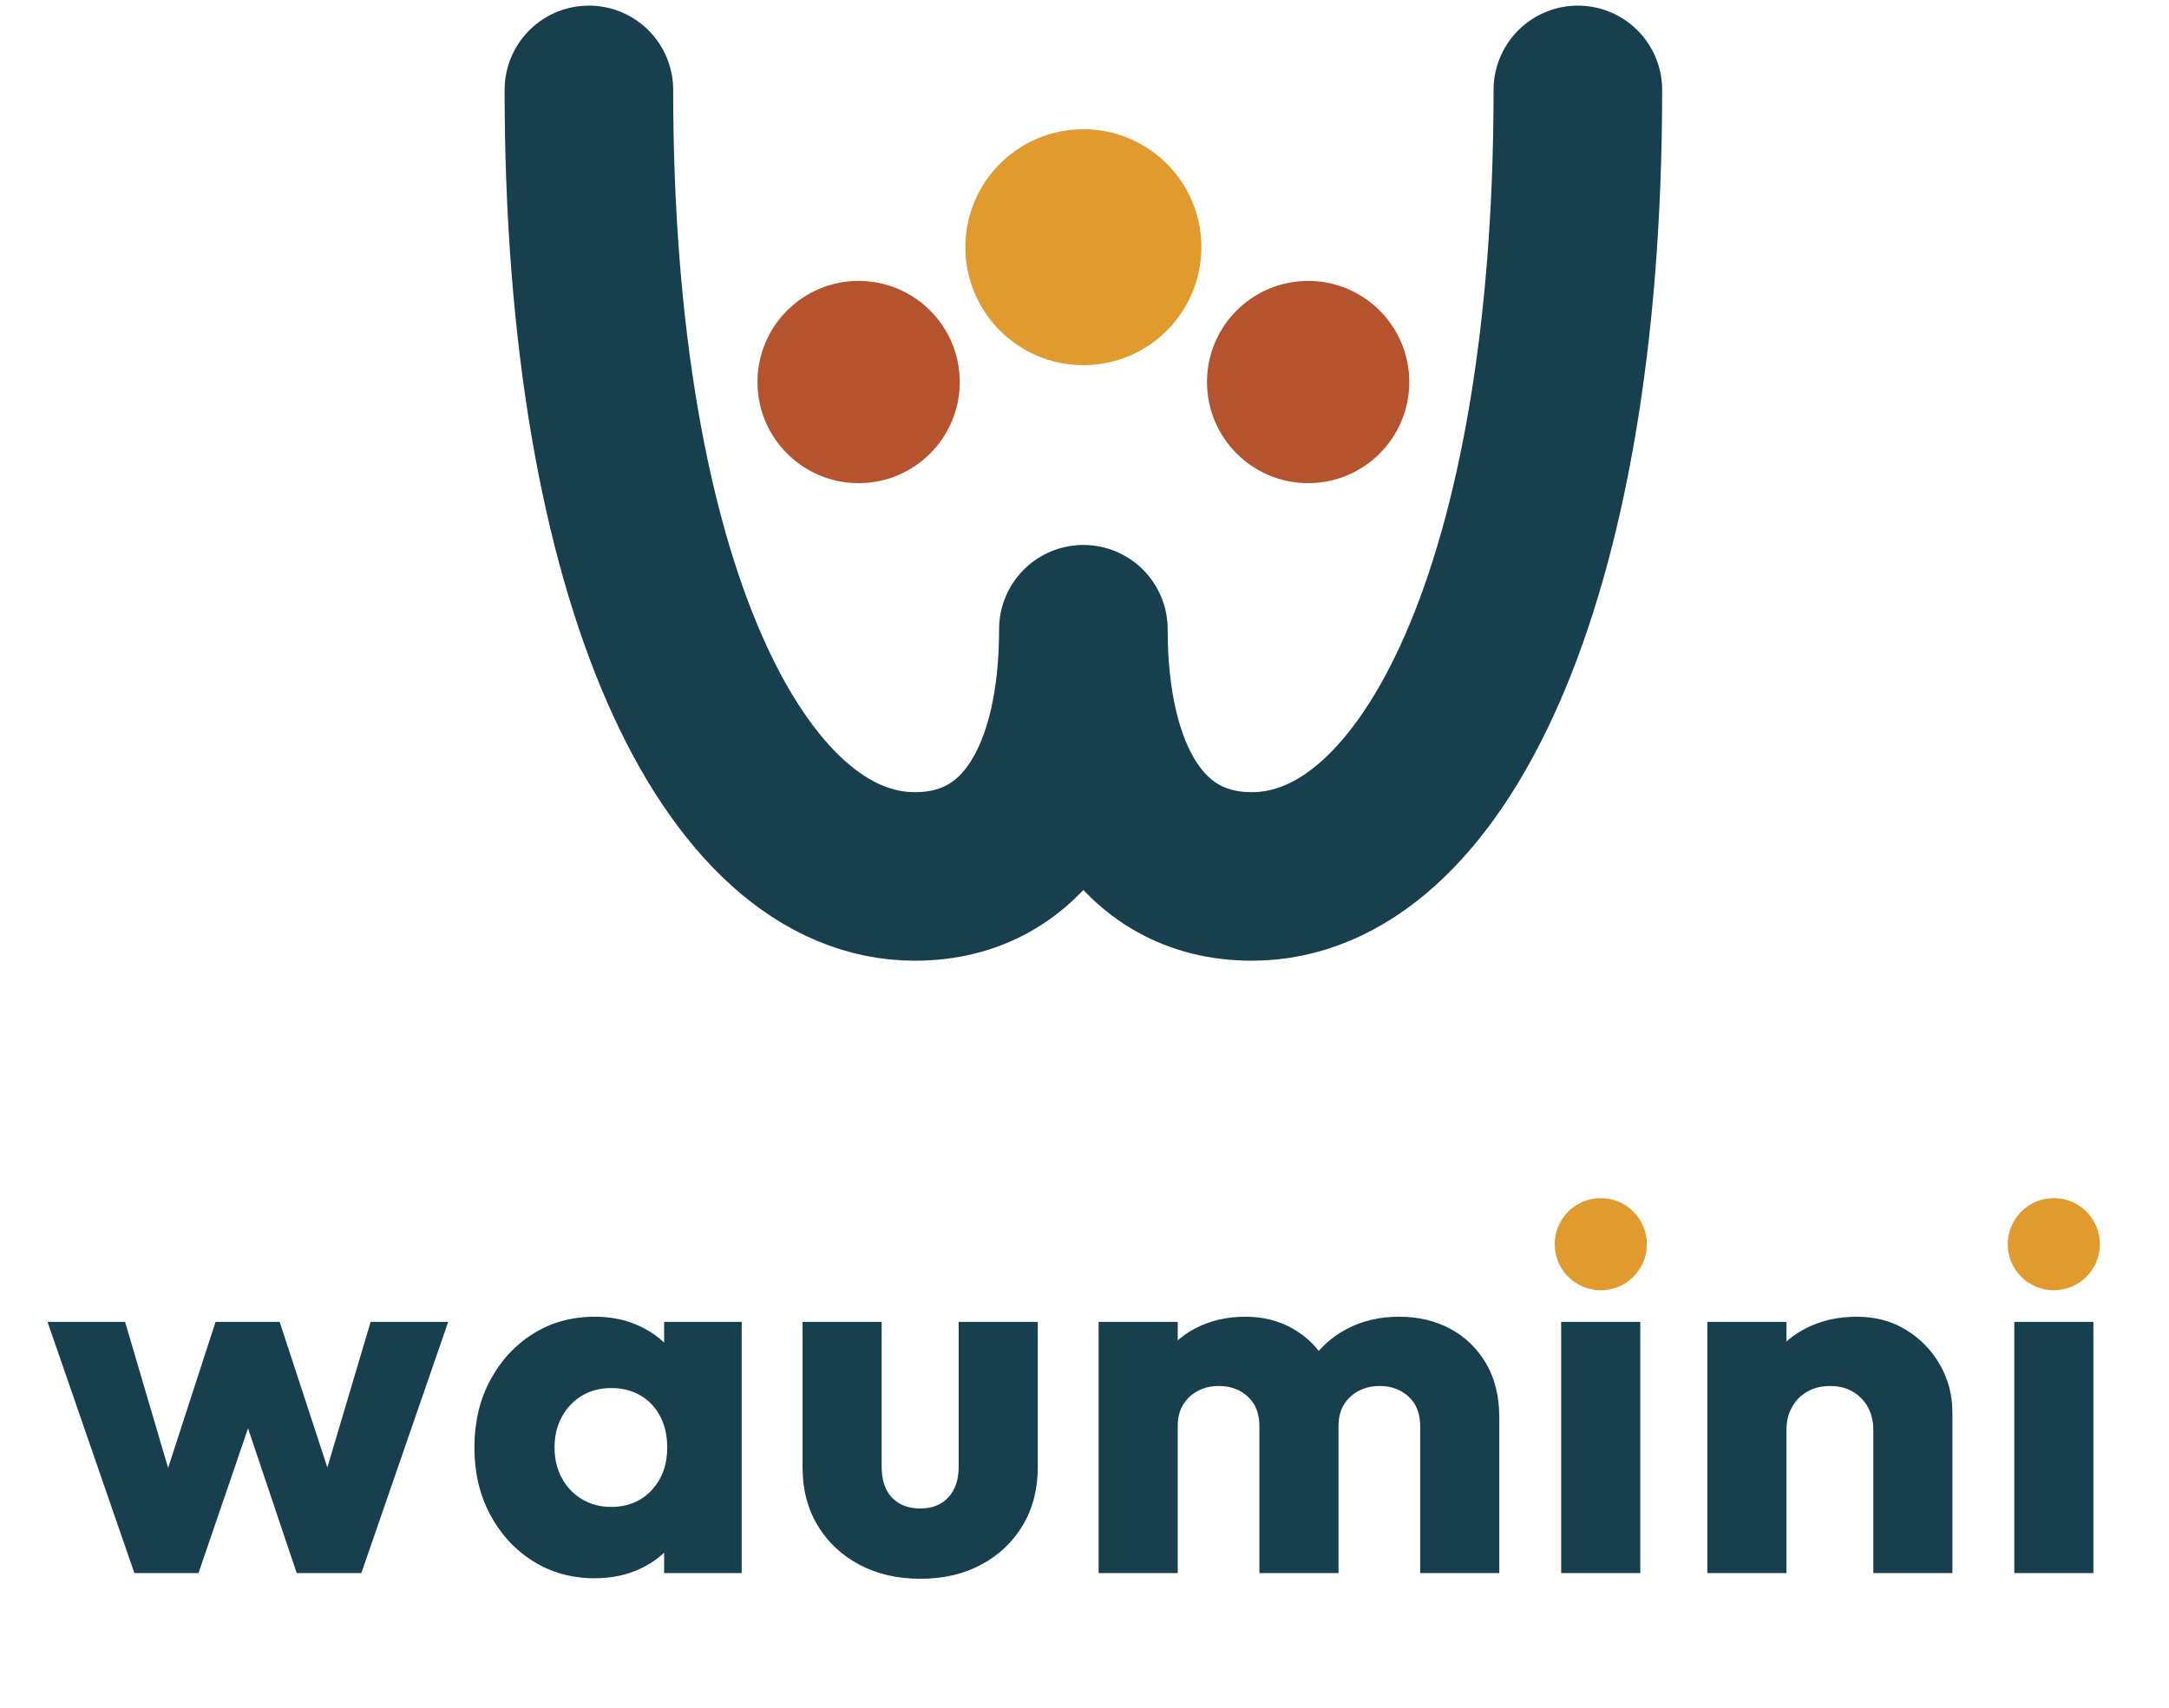
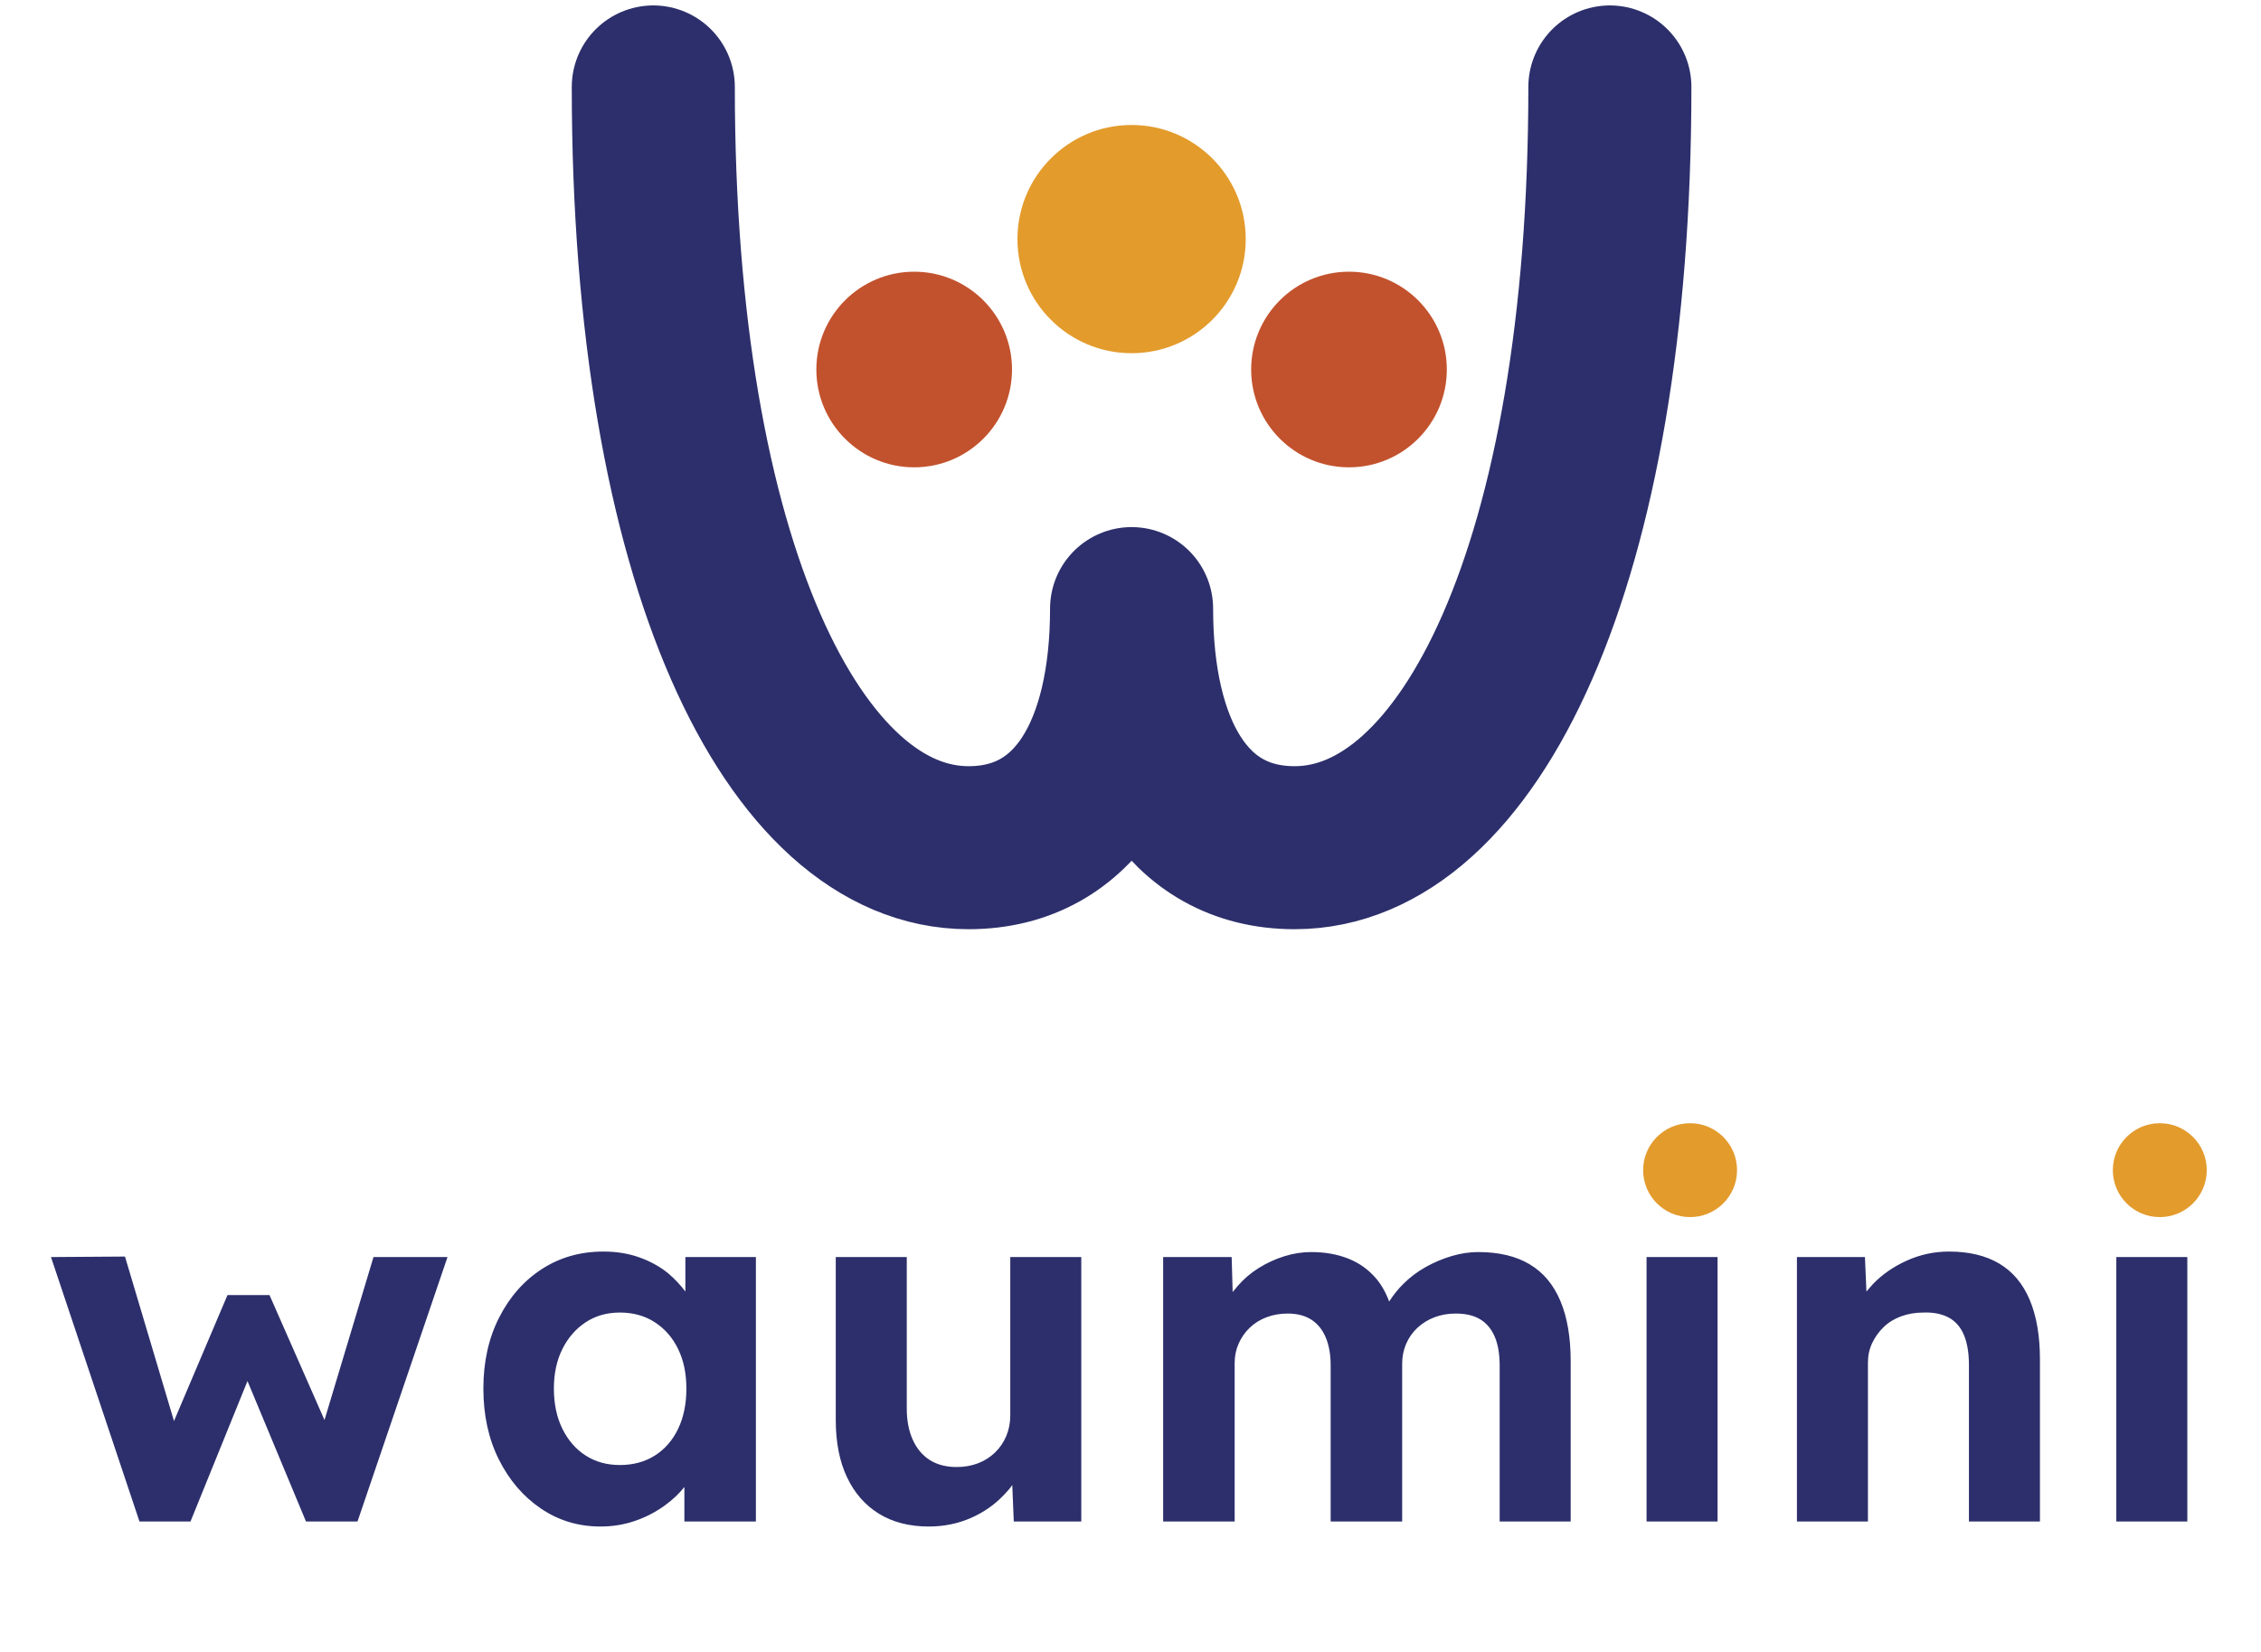
- <svg xmlns="http://www.w3.org/2000/svg" viewBox="0 0 193 152">
-   <g transform="translate(36.4,-22)">
-     <path d="M16,30 C16,74 29,100 45,100 C55,100 60,91 60,78 C60,91 65,100 75,100 C91,100 104,74 104,30" fill="none" stroke="#173F4E" stroke-width="15" stroke-linecap="round" stroke-linejoin="round" />
-     <circle cx="40" cy="56" r="9" fill="#B5532F" />
-     <circle cx="60" cy="44" r="10.5" fill="#E09A2D" />
-     <circle cx="80" cy="56" r="9" fill="#B5532F" />
+ <svg xmlns="http://www.w3.org/2000/svg" viewBox="0 0 208 152">
+   <g transform="translate(44.1,-22)">
+     <path d="M16,30 C16,74 29,100 45,100 C55,100 60,91 60,78 C60,91 65,100 75,100 C91,100 104,74 104,30" fill="none" stroke="#2C2F6B" stroke-width="15" stroke-linecap="round" stroke-linejoin="round" />
+     <circle cx="40" cy="56" r="9" fill="#C2522D" />
+     <circle cx="60" cy="44" r="10.5" fill="#E39B2C" />
+     <circle cx="80" cy="56" r="9" fill="#C2522D" />
  </g>
  <g transform="translate(4.0,140)">
-     <path d="M7.958 0.0 0.23 -22.356H7.13L11.914 -6.118L9.89 -6.072L15.18 -22.356H20.884L26.22 -6.072L24.15 -6.118L28.98 -22.356H35.88L28.152 0.0H22.402L17.204 -15.456H18.952L13.662 0.0Z M48.932 0.46Q45.85 0.46 43.435 -1.058Q41.02 -2.576 39.617 -5.198Q38.214 -7.82 38.214 -11.178Q38.214 -14.536 39.617 -17.158Q41.02 -19.78 43.435 -21.298Q45.85 -22.816 48.932 -22.816Q51.186 -22.816 53.003 -21.942Q54.82 -21.068 55.97 -19.527Q57.12 -17.986 57.258 -16.008V-6.348Q57.12 -4.37 55.993 -2.829Q54.866 -1.288 53.026 -0.414Q51.186 0.46 48.932 0.46ZM50.358 -5.888Q52.612 -5.888 53.992 -7.383Q55.372 -8.878 55.372 -11.178Q55.372 -12.742 54.751 -13.938Q54.13 -15.134 53.003 -15.801Q51.876 -16.468 50.404 -16.468Q48.932 -16.468 47.805 -15.801Q46.678 -15.134 46.011 -13.938Q45.344 -12.742 45.344 -11.178Q45.344 -9.66 45.988 -8.464Q46.632 -7.268 47.782 -6.578Q48.932 -5.888 50.358 -5.888ZM55.096 0.0V-6.026L56.154 -11.454L55.096 -16.882V-22.356H61.996V0.0Z M77.9 0.506Q74.818 0.506 72.449 -0.759Q70.08 -2.024 68.746 -4.255Q67.412 -6.486 67.412 -9.384V-22.356H74.45V-9.476Q74.45 -8.326 74.841 -7.498Q75.232 -6.67 76.014 -6.21Q76.796 -5.75 77.9 -5.75Q79.464 -5.75 80.384 -6.739Q81.304 -7.728 81.304 -9.476V-22.356H88.342V-9.43Q88.342 -6.486 87.008 -4.255Q85.674 -2.024 83.328 -0.759Q80.982 0.506 77.9 0.506Z M93.758 0.0V-22.356H100.796V0.0ZM108.064 0.0V-13.064Q108.064 -14.766 107.029 -15.709Q105.994 -16.652 104.476 -16.652Q103.418 -16.652 102.59 -16.215Q101.762 -15.778 101.279 -14.996Q100.796 -14.214 100.796 -13.064L98.082 -14.26Q98.082 -16.928 99.232 -18.837Q100.382 -20.746 102.36 -21.781Q104.338 -22.816 106.822 -22.816Q109.168 -22.816 111.031 -21.758Q112.894 -20.7 113.998 -18.814Q115.102 -16.928 115.102 -14.306V0.0ZM122.37 0.0V-13.064Q122.37 -14.766 121.335 -15.709Q120.3 -16.652 118.782 -16.652Q117.724 -16.652 116.896 -16.215Q116.068 -15.778 115.585 -14.996Q115.102 -14.214 115.102 -13.064L111.054 -13.616Q111.146 -16.468 112.411 -18.515Q113.676 -20.562 115.769 -21.689Q117.862 -22.816 120.484 -22.816Q123.06 -22.816 125.061 -21.735Q127.062 -20.654 128.235 -18.653Q129.408 -16.652 129.408 -13.846V0.0Z M134.916 0.0V-22.356H141.954V0.0Z M162.688 0.0V-12.742Q162.688 -14.49 161.607 -15.571Q160.526 -16.652 158.87 -16.652Q157.72 -16.652 156.846 -16.169Q155.972 -15.686 155.466 -14.789Q154.96 -13.892 154.96 -12.742L152.246 -14.076Q152.246 -16.698 153.396 -18.676Q154.546 -20.654 156.593 -21.735Q158.64 -22.816 161.216 -22.816Q163.7 -22.816 165.609 -21.643Q167.518 -20.47 168.622 -18.538Q169.726 -16.606 169.726 -14.306V0.0ZM147.922 0.0V-22.356H154.96V0.0Z M175.234 0.0V-22.356H182.272V0.0Z" fill="#173F4E" />
-     <circle cx="138.44" cy="-29.27" r="4.10" fill="#E09A2D" />
-     <circle cx="178.75" cy="-29.27" r="4.10" fill="#E09A2D" />
+     <path d="M8.832 0.0 0.69 -24.334 7.498 -24.38 12.006 -9.246 16.928 -20.838H20.792L25.852 -9.338L30.36 -24.334H37.168L28.888 0.0H24.15L18.768 -12.926L13.524 0.0Z M51.232 0.46Q48.196 0.46 45.758 -1.196Q43.32 -2.852 41.894 -5.704Q40.468 -8.556 40.468 -12.236Q40.468 -15.916 41.917 -18.768Q43.366 -21.62 45.85 -23.23Q48.334 -24.84 51.508 -24.84Q53.302 -24.84 54.797 -24.311Q56.292 -23.782 57.442 -22.862Q58.362 -22.08 59.052 -21.16V-24.334H65.538V0.0H58.96V-3.174Q58.224 -2.254 57.212 -1.518Q55.97 -0.598 54.452 -0.069Q52.934 0.46 51.232 0.46ZM53.026 -5.198Q54.866 -5.198 56.246 -6.072Q57.626 -6.946 58.385 -8.533Q59.144 -10.12 59.144 -12.236Q59.144 -14.306 58.385 -15.87Q57.626 -17.434 56.246 -18.331Q54.866 -19.228 53.026 -19.228Q51.232 -19.228 49.875 -18.331Q48.518 -17.434 47.736 -15.87Q46.954 -14.306 46.954 -12.236Q46.954 -10.12 47.736 -8.533Q48.518 -6.946 49.875 -6.072Q51.232 -5.198 53.026 -5.198Z M81.442 0.46Q78.774 0.46 76.865 -0.713Q74.956 -1.886 73.921 -4.071Q72.886 -6.256 72.886 -9.338V-24.334H79.418V-10.396Q79.418 -8.74 79.97 -7.521Q80.522 -6.302 81.534 -5.658Q82.546 -5.014 84.018 -5.014Q85.076 -5.014 85.973 -5.359Q86.87 -5.704 87.537 -6.348Q88.204 -6.992 88.572 -7.866Q88.94 -8.74 88.94 -9.752V-24.334H95.472V0.0H89.262L89.124 -3.358Q88.802 -2.898 88.388 -2.484Q87.1 -1.104 85.306 -0.322Q83.512 0.46 81.442 0.46Z M103.004 0.0V-24.334H109.306L109.398 -21.114Q109.628 -21.39 109.858 -21.666Q110.686 -22.632 111.79 -23.322Q112.894 -24.012 114.136 -24.403Q115.378 -24.794 116.62 -24.794Q118.506 -24.794 120.024 -24.196Q121.542 -23.598 122.6 -22.356Q123.336 -21.482 123.796 -20.24Q124.348 -21.114 125.084 -21.85Q126.004 -22.77 127.154 -23.414Q128.304 -24.058 129.546 -24.426Q130.788 -24.794 131.984 -24.794Q134.836 -24.794 136.722 -23.667Q138.608 -22.54 139.551 -20.286Q140.494 -18.032 140.494 -14.766V0.0H133.962V-14.306Q133.962 -15.962 133.502 -17.02Q133.042 -18.078 132.168 -18.607Q131.294 -19.136 129.914 -19.136Q128.856 -19.136 127.959 -18.791Q127.062 -18.446 126.395 -17.825Q125.728 -17.204 125.36 -16.353Q124.992 -15.502 124.992 -14.536V0.0H118.414V-14.352Q118.414 -15.87 117.954 -16.951Q117.494 -18.032 116.62 -18.584Q115.746 -19.136 114.458 -19.136Q113.4 -19.136 112.503 -18.791Q111.606 -18.446 110.962 -17.825Q110.318 -17.204 109.95 -16.376Q109.582 -15.548 109.582 -14.582V0.0Z M147.474 0.0V-24.334H154.006V0.0Z M161.308 0.0V-24.334H167.564L167.702 -21.16Q167.978 -21.482 168.3 -21.85Q169.588 -23.184 171.428 -24.012Q173.268 -24.84 175.292 -24.84Q178.052 -24.84 179.915 -23.736Q181.778 -22.632 182.721 -20.401Q183.664 -18.17 183.664 -14.904V0.0H177.132V-14.398Q177.132 -16.054 176.672 -17.158Q176.212 -18.262 175.269 -18.768Q174.326 -19.274 172.946 -19.228Q171.842 -19.228 170.899 -18.883Q169.956 -18.538 169.289 -17.894Q168.622 -17.25 168.231 -16.422Q167.84 -15.594 167.84 -14.628V0.0Z M190.69 0.0V-24.334H197.222V0.0Z" fill="#2C2F6B" />
+     <circle cx="151.48" cy="-32.33" r="4.32" fill="#E39B2C" />
+     <circle cx="194.69" cy="-32.33" r="4.32" fill="#E39B2C" />
  </g>
</svg>
